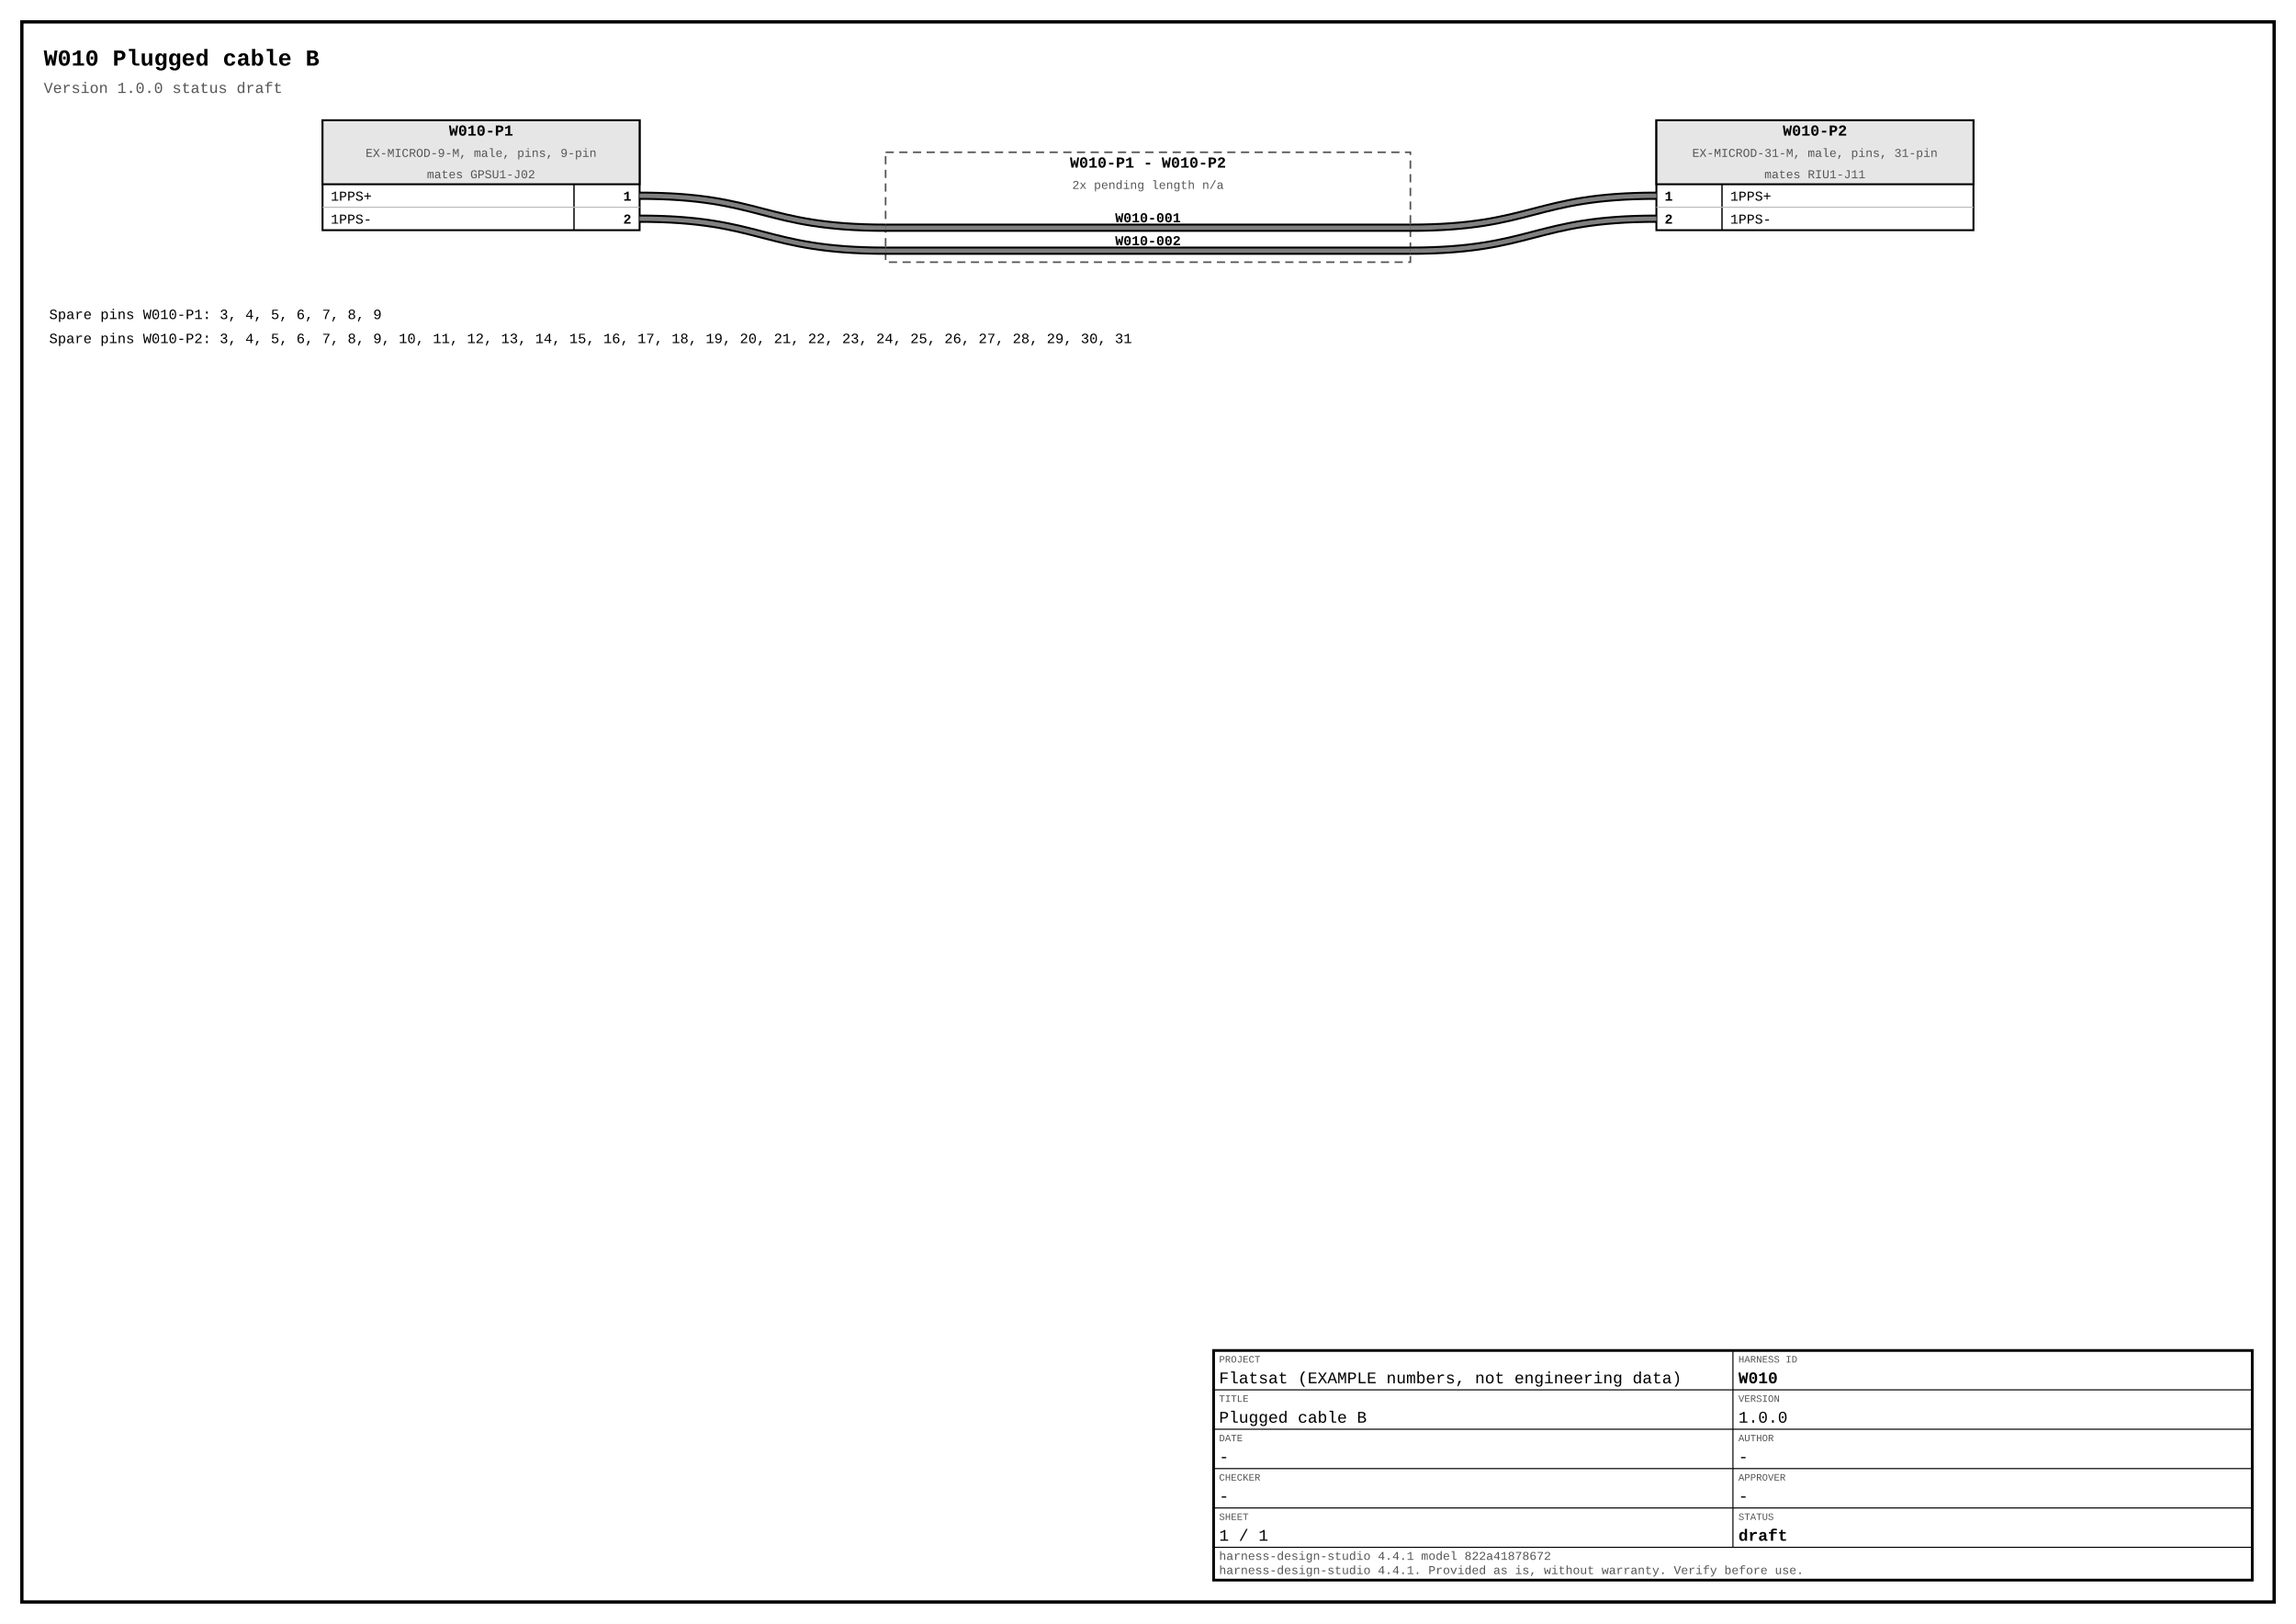
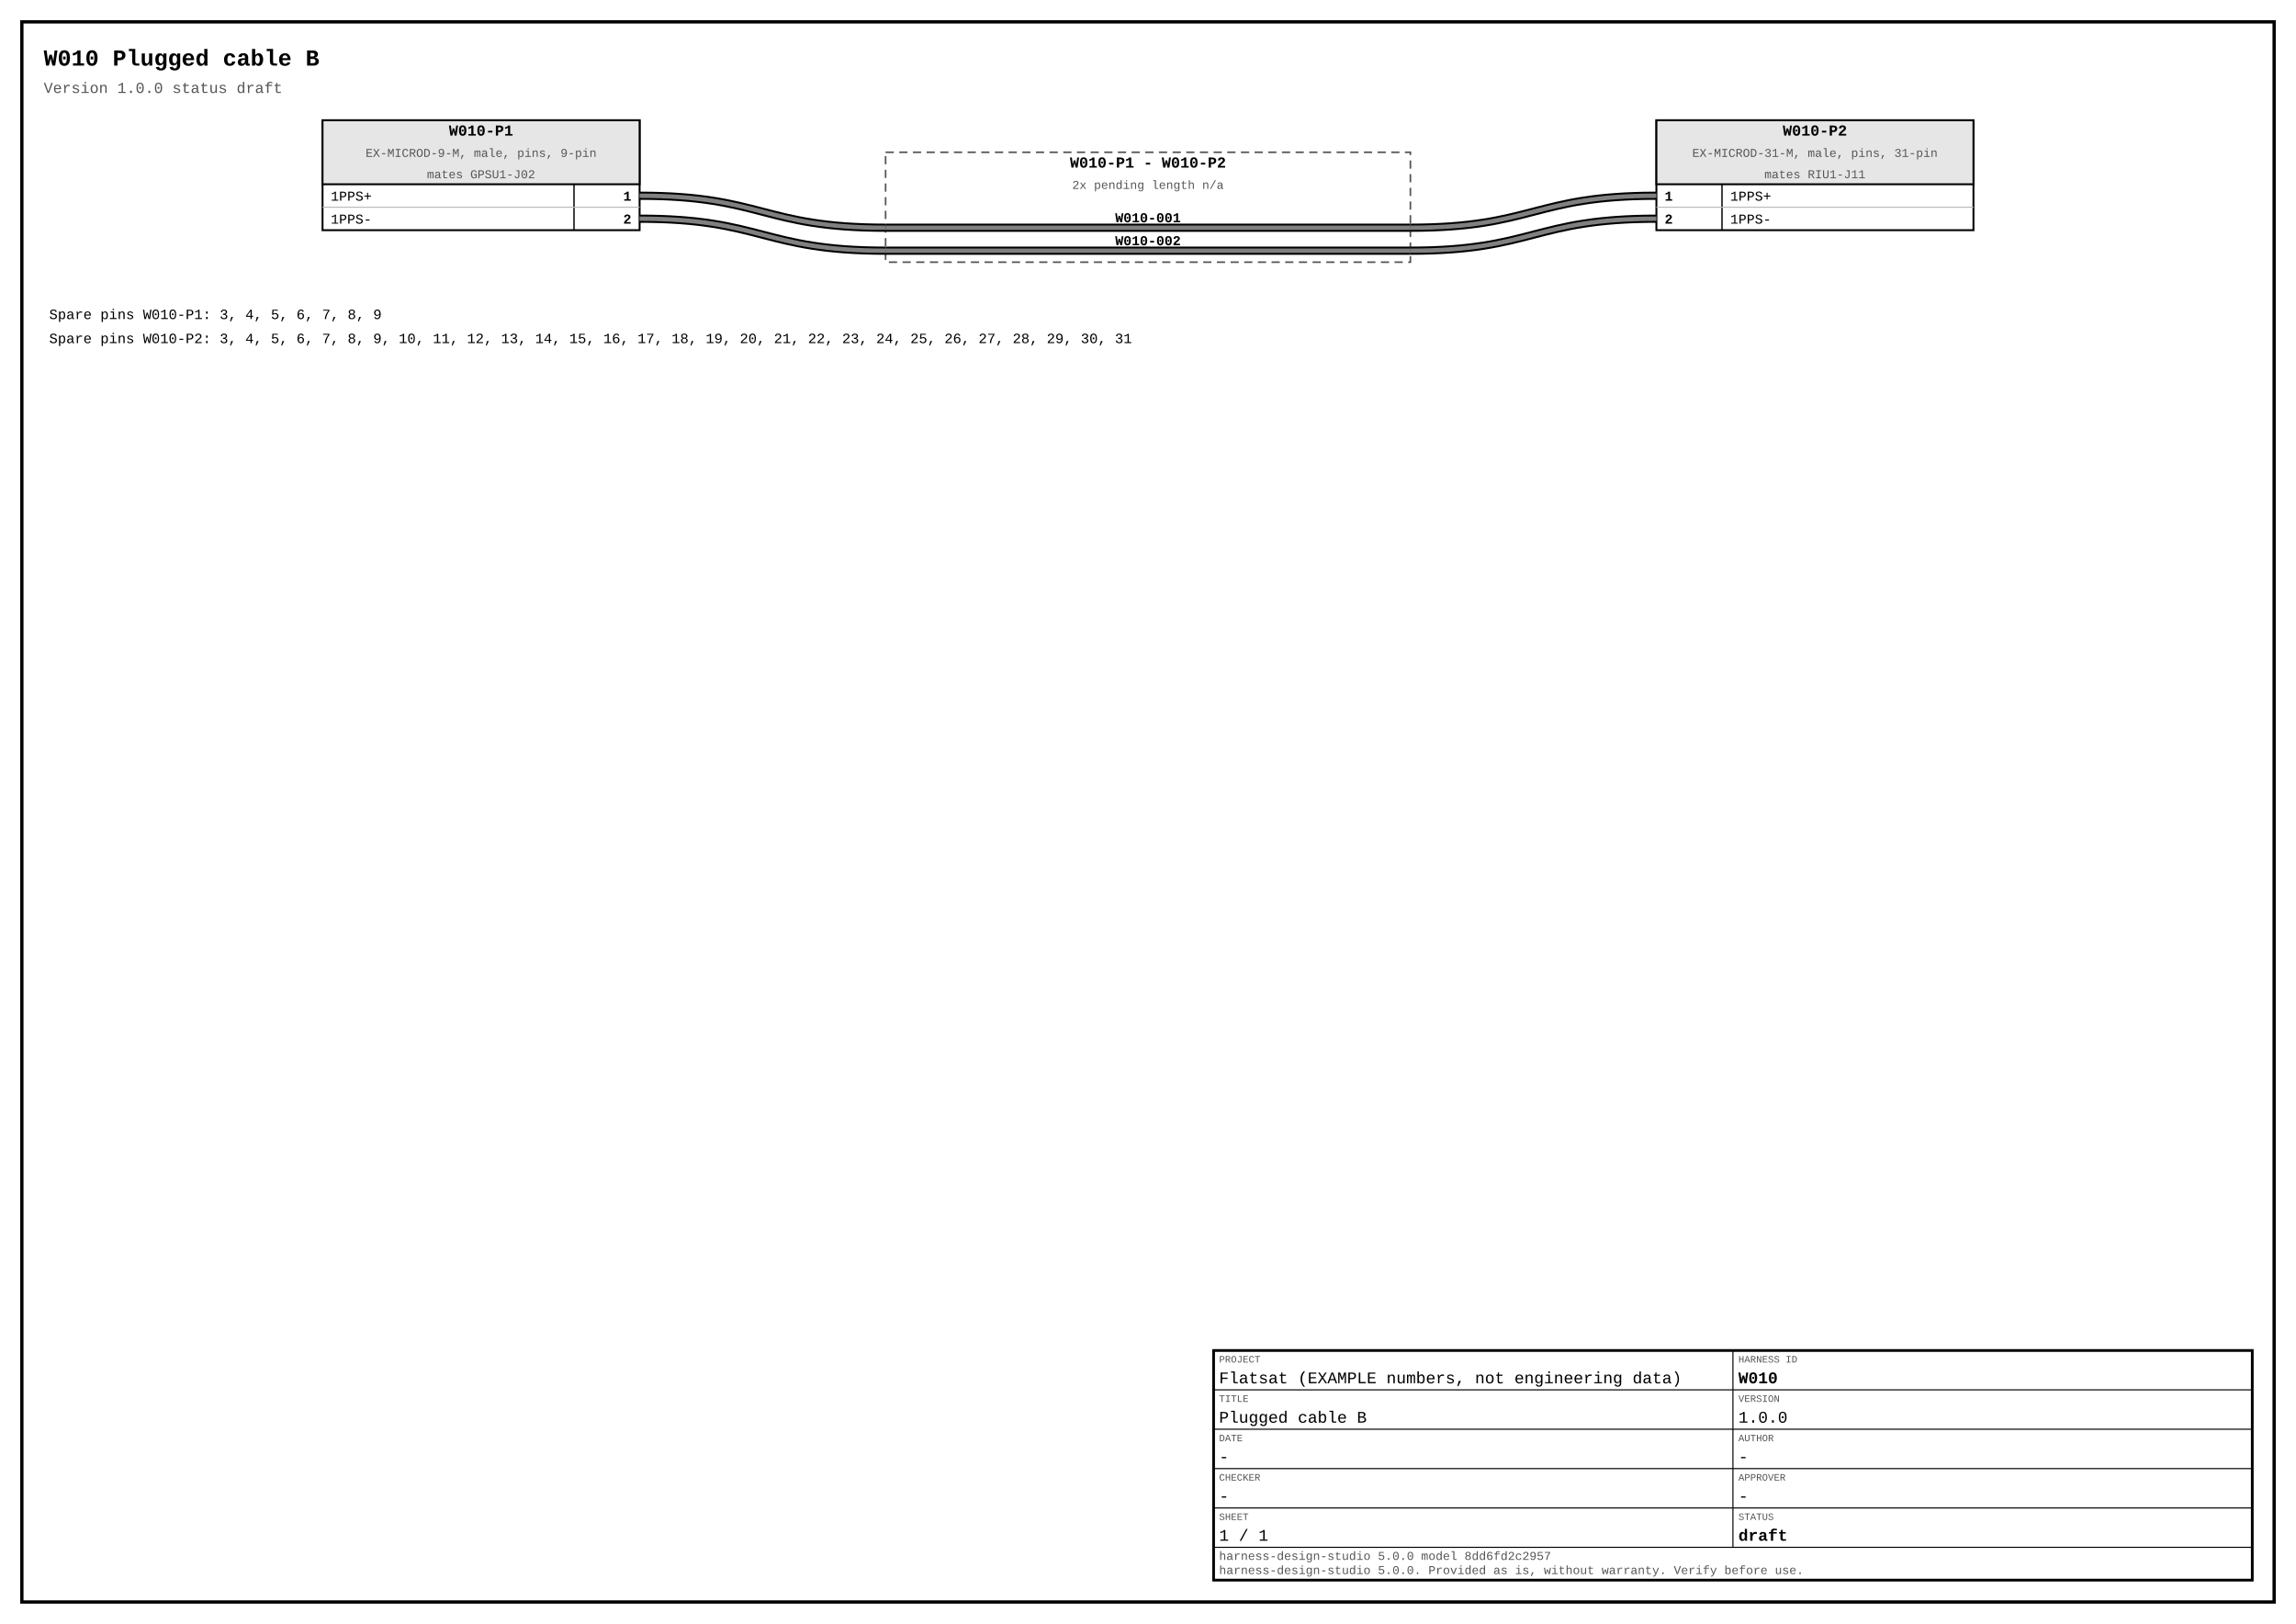
<svg xmlns="http://www.w3.org/2000/svg" width="420mm" height="297mm" viewBox="0 0 420 297" font-family="Courier New, Courier, monospace">
  <rect x="0" y="0" width="420" height="297" fill="#ffffff" />
  <rect x="4" y="4" width="412" height="289" fill="none" stroke="#000000" stroke-width="0.6" />
  <text x="8" y="12" font-size="4.2" font-weight="bold" text-anchor="start" fill="#000000">W010  Plugged cable B</text>
  <text x="8" y="17" font-size="2.8" text-anchor="start" fill="#555555">Version 1.0.0  status draft</text>
  <rect x="59" y="22" width="58" height="20.1" fill="#ffffff" stroke="#000000" stroke-width="0.35" />
  <rect x="59" y="22" width="58" height="11.7" fill="#e6e6e6" stroke="#000000" stroke-width="0.35" />
  <text x="88" y="24.8" font-size="2.8" font-weight="bold" text-anchor="middle" fill="#000000">W010-P1</text>
  <text x="88" y="28.7" font-size="2.2" text-anchor="middle" fill="#555555">EX-MICROD-9-M, male, pins, 9-pin</text>
  <text x="88" y="32.6" font-size="2.2" text-anchor="middle" fill="#555555">mates GPSU1-J02</text>
  <line x1="105" y1="33.7" x2="105" y2="42.1" stroke="#000000" stroke-width="0.25" />
  <line x1="59" y1="37.9" x2="117" y2="37.9" stroke="#bbbbbb" stroke-width="0.2" />
  <text x="60.5" y="36.7" font-size="2.5" text-anchor="start" fill="#000000" data-ref="sig/W010-P1/1">1PPS+</text>
  <text x="115.5" y="36.7" font-size="2.5" font-weight="bold" text-anchor="end" fill="#000000" data-ref="pin/W010-P1/1">1</text>
  <text x="60.5" y="40.9" font-size="2.5" text-anchor="start" fill="#000000" data-ref="sig/W010-P1/2">1PPS-</text>
  <text x="115.5" y="40.9" font-size="2.5" font-weight="bold" text-anchor="end" fill="#000000" data-ref="pin/W010-P1/2">2</text>
  <rect x="303" y="22" width="58" height="20.1" fill="#ffffff" stroke="#000000" stroke-width="0.35" />
  <rect x="303" y="22" width="58" height="11.7" fill="#e6e6e6" stroke="#000000" stroke-width="0.35" />
  <text x="332" y="24.8" font-size="2.8" font-weight="bold" text-anchor="middle" fill="#000000">W010-P2</text>
  <text x="332" y="28.7" font-size="2.2" text-anchor="middle" fill="#555555">EX-MICROD-31-M, male, pins, 31-pin</text>
  <text x="332" y="32.6" font-size="2.2" text-anchor="middle" fill="#555555">mates RIU1-J11</text>
  <line x1="315" y1="33.7" x2="315" y2="42.1" stroke="#000000" stroke-width="0.25" />
  <line x1="303" y1="37.9" x2="361" y2="37.9" stroke="#bbbbbb" stroke-width="0.2" />
  <text x="304.5" y="36.7" font-size="2.5" font-weight="bold" text-anchor="start" fill="#000000" data-ref="pin/W010-P2/1">1</text>
  <text x="316.5" y="36.7" font-size="2.5" text-anchor="start" fill="#000000" data-ref="sig/W010-P2/1">1PPS+</text>
  <text x="304.5" y="40.9" font-size="2.5" font-weight="bold" text-anchor="start" fill="#000000" data-ref="pin/W010-P2/2">2</text>
  <text x="316.5" y="40.9" font-size="2.5" text-anchor="start" fill="#000000" data-ref="sig/W010-P2/2">1PPS-</text>
  <rect x="162" y="27.85" width="96" height="20.1" fill="none" stroke="#555555" stroke-width="0.3" stroke-dasharray="1.5 1" />
  <text x="210" y="30.65" font-size="2.8" font-weight="bold" text-anchor="middle" fill="#000000">W010-P1 - W010-P2</text>
  <text x="210" y="34.55" font-size="2.2" text-anchor="middle" fill="#555555">2x  pending  length n/a</text>
  <path d="M 117 35.8 C 139.5 35.8 139.5 41.65 162 41.65" fill="none" stroke="#000000" stroke-width="1.5" />
  <line x1="162" y1="41.65" x2="258" y2="41.65" stroke="#000000" stroke-width="1.5" />
  <path d="M 258 41.65 C 280.5 41.65 280.5 35.8 303 35.8" fill="none" stroke="#000000" stroke-width="1.5" />
  <path d="M 117 35.8 C 139.5 35.8 139.5 41.65 162 41.65" fill="none" stroke="#808080" stroke-width="0.8" />
  <line x1="162" y1="41.65" x2="258" y2="41.65" stroke="#808080" stroke-width="0.8" />
  <path d="M 258 41.65 C 280.5 41.65 280.5 35.8 303 35.8" fill="none" stroke="#808080" stroke-width="0.8" />
  <text x="210" y="40.65" font-size="2.5" font-weight="bold" text-anchor="middle" fill="#000000">W010-001</text>
  <path d="M 117 40 C 139.5 40 139.5 45.85 162 45.85" fill="none" stroke="#000000" stroke-width="1.5" />
  <line x1="162" y1="45.85" x2="258" y2="45.85" stroke="#000000" stroke-width="1.5" />
  <path d="M 258 45.85 C 280.5 45.85 280.5 40 303 40" fill="none" stroke="#000000" stroke-width="1.5" />
  <path d="M 117 40 C 139.5 40 139.5 45.85 162 45.85" fill="none" stroke="#808080" stroke-width="0.8" />
  <line x1="162" y1="45.85" x2="258" y2="45.85" stroke="#808080" stroke-width="0.8" />
  <path d="M 258 45.85 C 280.5 45.85 280.5 40 303 40" fill="none" stroke="#808080" stroke-width="0.8" />
  <text x="210" y="44.85" font-size="2.5" font-weight="bold" text-anchor="middle" fill="#000000">W010-002</text>
  <text x="9" y="58.35" font-size="2.6" text-anchor="start" fill="#000000">Spare pins W010-P1: 3, 4, 5, 6, 7, 8, 9</text>
  <text x="9" y="62.75" font-size="2.6" text-anchor="start" fill="#000000">Spare pins W010-P2: 3, 4, 5, 6, 7, 8, 9, 10, 11, 12, 13, 14, 15, 16, 17, 18, 19, 20, 21, 22, 23, 24, 25, 26, 27, 28, 29, 30, 31</text>
  <rect x="222" y="247" width="190" height="42" fill="none" stroke="#000000" stroke-width="0.5" />
  <line x1="222" y1="247" x2="317" y2="247" stroke="#000000" stroke-width="0.2" />
  <text x="223" y="249.2" font-size="1.8" text-anchor="start" fill="#555555">PROJECT</text>
  <text x="223" y="253" font-size="3" text-anchor="start" fill="#000000">Flatsat (EXAMPLE numbers, not engineering data)</text>
  <line x1="317" y1="247" x2="412" y2="247" stroke="#000000" stroke-width="0.2" />
  <text x="318" y="249.2" font-size="1.8" text-anchor="start" fill="#555555">HARNESS ID</text>
  <text x="318" y="253" font-size="3" font-weight="bold" text-anchor="start" fill="#000000">W010</text>
  <line x1="222" y1="254.2" x2="317" y2="254.2" stroke="#000000" stroke-width="0.2" />
  <text x="223" y="256.4" font-size="1.8" text-anchor="start" fill="#555555">TITLE</text>
  <text x="223" y="260.2" font-size="3" text-anchor="start" fill="#000000">Plugged cable B</text>
  <line x1="317" y1="254.2" x2="412" y2="254.2" stroke="#000000" stroke-width="0.2" />
  <text x="318" y="256.4" font-size="1.8" text-anchor="start" fill="#555555">VERSION</text>
  <text x="318" y="260.2" font-size="3" text-anchor="start" fill="#000000">1.0.0</text>
  <line x1="222" y1="261.4" x2="317" y2="261.4" stroke="#000000" stroke-width="0.2" />
  <text x="223" y="263.6" font-size="1.8" text-anchor="start" fill="#555555">DATE</text>
  <text x="223" y="267.4" font-size="3" text-anchor="start" fill="#000000">-</text>
  <line x1="317" y1="261.4" x2="412" y2="261.4" stroke="#000000" stroke-width="0.2" />
  <text x="318" y="263.6" font-size="1.8" text-anchor="start" fill="#555555">AUTHOR</text>
  <text x="318" y="267.4" font-size="3" text-anchor="start" fill="#000000">-</text>
  <line x1="222" y1="268.6" x2="317" y2="268.6" stroke="#000000" stroke-width="0.2" />
  <text x="223" y="270.8" font-size="1.8" text-anchor="start" fill="#555555">CHECKER</text>
  <text x="223" y="274.6" font-size="3" text-anchor="start" fill="#000000">-</text>
  <line x1="317" y1="268.6" x2="412" y2="268.6" stroke="#000000" stroke-width="0.2" />
  <text x="318" y="270.8" font-size="1.8" text-anchor="start" fill="#555555">APPROVER</text>
  <text x="318" y="274.6" font-size="3" text-anchor="start" fill="#000000">-</text>
  <line x1="222" y1="275.8" x2="317" y2="275.8" stroke="#000000" stroke-width="0.2" />
  <text x="223" y="278" font-size="1.8" text-anchor="start" fill="#555555">SHEET</text>
  <text x="223" y="281.8" font-size="3" text-anchor="start" fill="#000000">1 / 1</text>
  <line x1="317" y1="275.8" x2="412" y2="275.8" stroke="#000000" stroke-width="0.2" />
  <text x="318" y="278" font-size="1.8" text-anchor="start" fill="#555555">STATUS</text>
  <text x="318" y="281.8" font-size="3" font-weight="bold" text-anchor="start" fill="#000000">draft</text>
  <line x1="317" y1="247" x2="317" y2="283" stroke="#000000" stroke-width="0.2" />
  <line x1="222" y1="283" x2="412" y2="283" stroke="#000000" stroke-width="0.2" />
-   <text x="223" y="285.3" font-size="2.2" text-anchor="start" fill="#555555">harness-design-studio 4.4.1 model 822a41878672</text>
-   <text x="223" y="287.9" font-size="2.2" text-anchor="start" fill="#555555">harness-design-studio 4.4.1. Provided as is, without warranty. Verify before use.</text>
+   <text x="223" y="285.3" font-size="2.2" text-anchor="start" fill="#555555">harness-design-studio 5.0.0 model 8dd6fd2c2957</text>
+   <text x="223" y="287.9" font-size="2.2" text-anchor="start" fill="#555555">harness-design-studio 5.0.0. Provided as is, without warranty. Verify before use.</text>
</svg>
